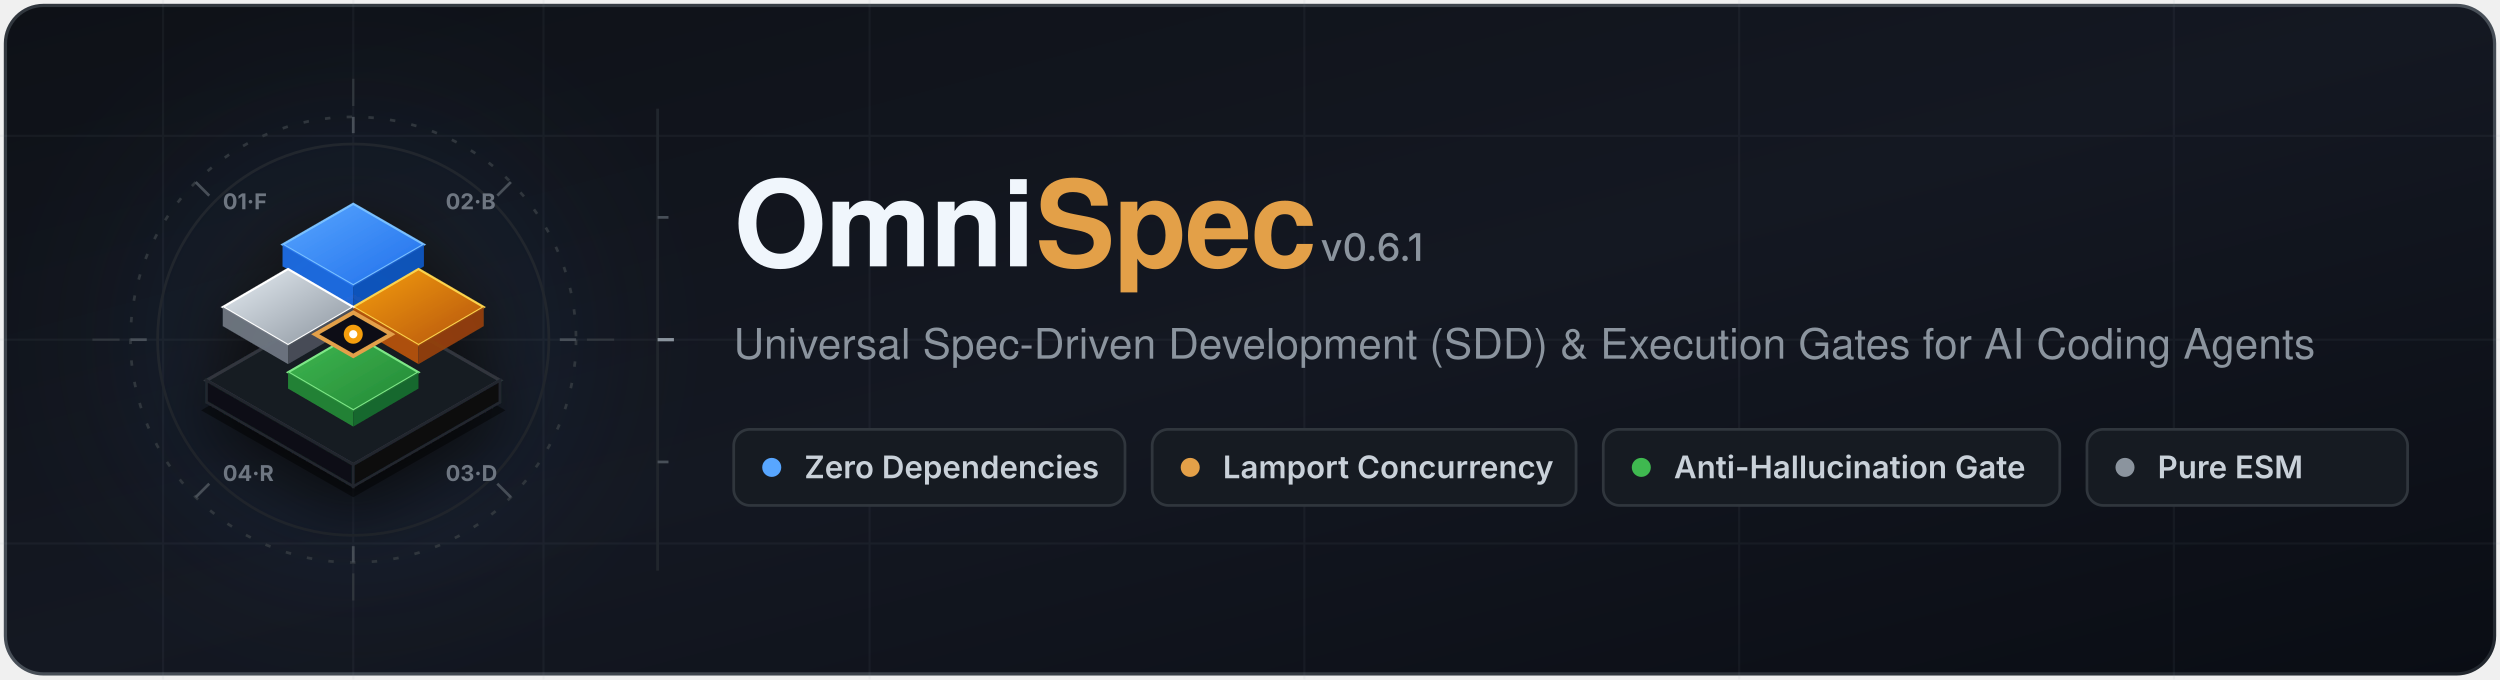
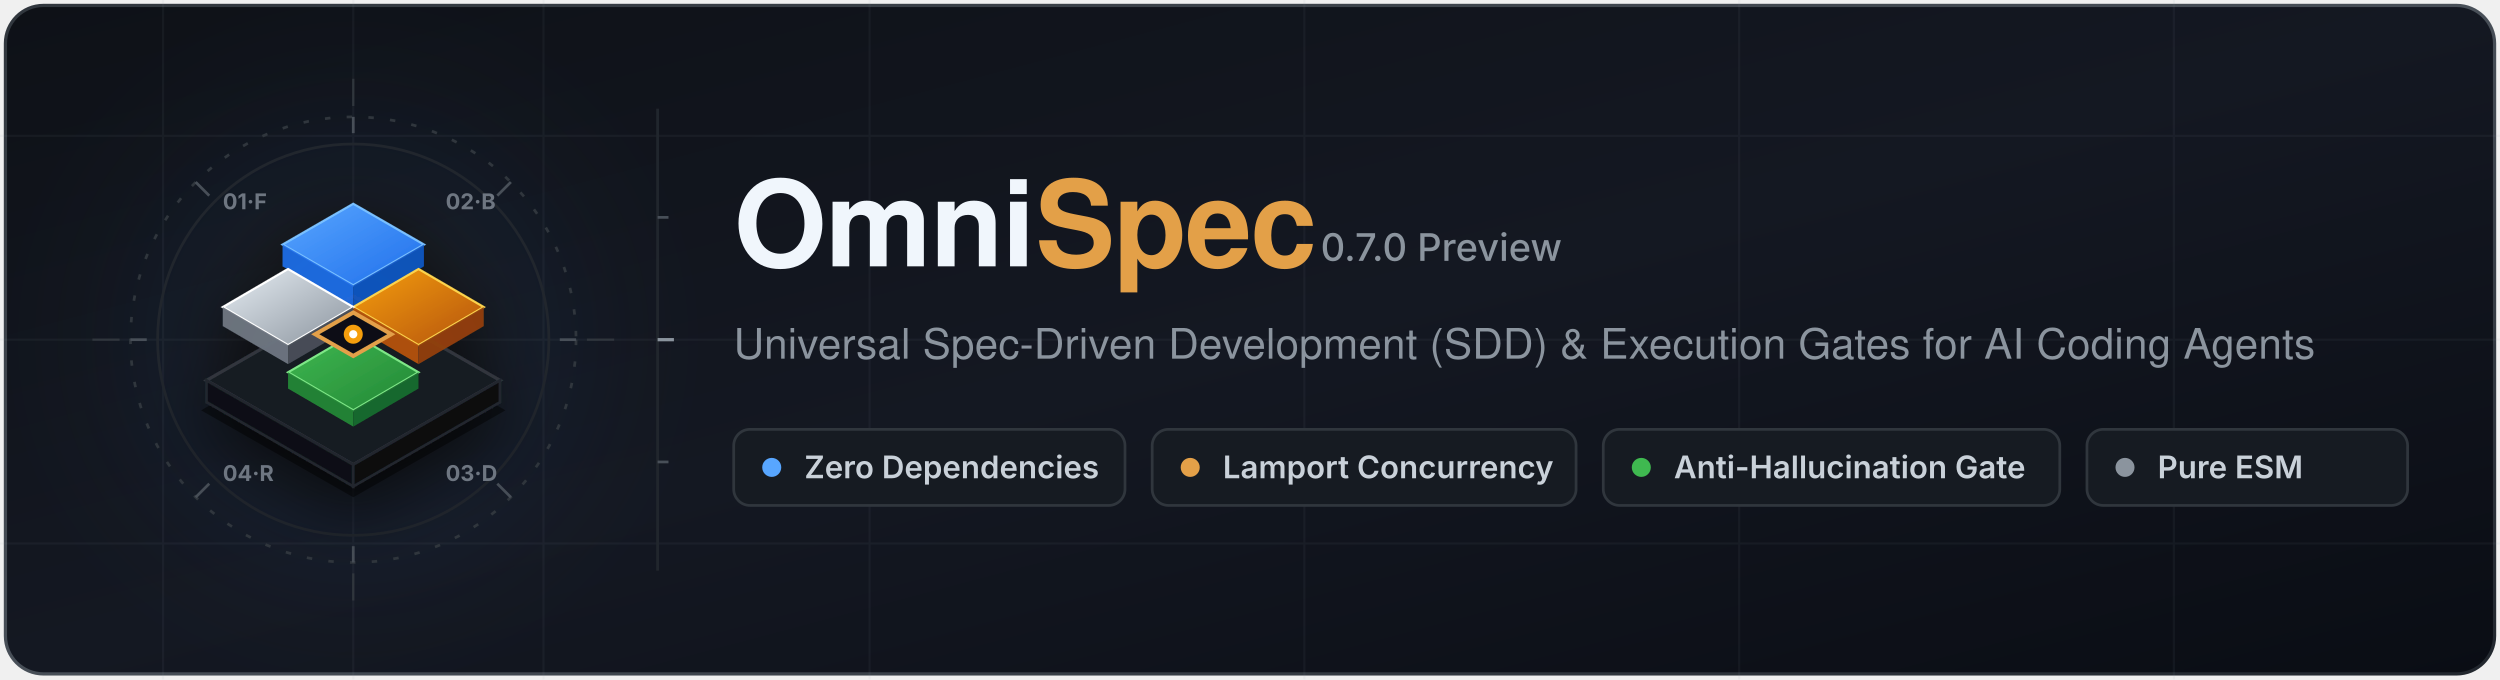
<svg xmlns="http://www.w3.org/2000/svg" viewBox="0 0 920 250" width="100%" height="250" fill="none">
  <defs>
    <linearGradient id="obsidian-bg" x1="0%" y1="0%" x2="100%" y2="100%">
      <stop offset="0%" stop-color="#0E1117" />
      <stop offset="50%" stop-color="#141822" />
      <stop offset="100%" stop-color="#0A0D14" />
    </linearGradient>
    <linearGradient id="border-line" x1="0%" y1="0%" x2="100%" y2="100%">
      <stop offset="0%" stop-color="#30363D" />
      <stop offset="50%" stop-color="#484F58" />
      <stop offset="100%" stop-color="#21262D" />
    </linearGradient>
    <linearGradient id="copper-amber" x1="0%" y1="0%" x2="100%" y2="100%">
      <stop offset="0%" stop-color="#F59E0B" />
      <stop offset="100%" stop-color="#B45309" />
    </linearGradient>
    <linearGradient id="slate-steel" x1="0%" y1="0%" x2="100%" y2="100%">
      <stop offset="0%" stop-color="#58A6FF" />
      <stop offset="100%" stop-color="#1F6FEB" />
    </linearGradient>
    <linearGradient id="sage-olive" x1="0%" y1="0%" x2="100%" y2="100%">
      <stop offset="0%" stop-color="#3FB950" />
      <stop offset="100%" stop-color="#238636" />
    </linearGradient>
    <linearGradient id="titanium-lead" x1="0%" y1="0%" x2="100%" y2="100%">
      <stop offset="0%" stop-color="#E6EDF3" />
      <stop offset="100%" stop-color="#8B949E" />
    </linearGradient>
    <radialGradient id="warm-ambient" cx="130" cy="125" r="140" gradientUnits="userSpaceOnUse">
      <stop offset="0%" stop-color="#F59E0B" stop-opacity="0.08" />
      <stop offset="50%" stop-color="#58A6FF" stop-opacity="0.04" />
      <stop offset="100%" stop-color="#0E1117" stop-opacity="0" />
    </radialGradient>
    <filter id="plinth-shadow" x="-30%" y="-30%" width="160%" height="160%">
      <feDropShadow dx="0" dy="8" stdDeviation="12" flood-color="#000000" flood-opacity="0.6" />
    </filter>
  </defs>
  <rect x="2" y="2" width="916" height="246" rx="14" fill="url(#obsidian-bg)" stroke="url(#border-line)" stroke-width="1.2" />
  <rect x="2" y="2" width="916" height="246" rx="14" fill="url(#warm-ambient)" />
  <g opacity="0.07" stroke="#8B949E" stroke-width="0.8">
    <line x1="60" y1="0" x2="60" y2="250" />
    <line x1="130" y1="0" x2="130" y2="250" />
    <line x1="200" y1="0" x2="200" y2="250" />
    <line x1="320" y1="0" x2="320" y2="250" />
    <line x1="480" y1="0" x2="480" y2="250" />
    <line x1="640" y1="0" x2="640" y2="250" />
    <line x1="800" y1="0" x2="800" y2="250" />
    <line x1="0" y1="50" x2="920" y2="50" />
    <line x1="0" y1="125" x2="920" y2="125" />
    <line x1="0" y1="200" x2="920" y2="200" />
  </g>
  <g transform="translate(130, 125)">
    <circle cx="0" cy="0" r="82" fill="none" stroke="#30363D" stroke-width="1" stroke-dasharray="2,6" />
    <circle cx="0" cy="0" r="72" fill="none" stroke="#21262D" stroke-width="1" />
    <g stroke="#484F58" stroke-width="1">
      <line x1="0" y1="-82" x2="0" y2="-76" />
      <line x1="0" y1="82" x2="0" y2="76" />
      <line x1="-82" y1="0" x2="-76" y2="0" />
      <line x1="82" y1="0" x2="76" y2="0" />
      <line x1="58" y1="-58" x2="53" y2="-53" />
      <line x1="-58" y1="-58" x2="-53" y2="-53" />
      <line x1="58" y1="58" x2="53" y2="53" />
      <line x1="-58" y1="58" x2="-53" y2="53" />
    </g>
    <g stroke="#30363D" stroke-width="0.8">
      <line x1="-96" y1="0" x2="-86" y2="0" />
      <line x1="86" y1="0" x2="96" y2="0" />
      <line x1="0" y1="-96" x2="0" y2="-86" />
      <line x1="0" y1="86" x2="0" y2="96" />
    </g>
    <g filter="url(#plinth-shadow)">
      <polygon points="0,58 56,26 0,-6 -56,26" fill="#000000" opacity="0.45" />
      <polygon points="0,-16 54,15 0,46 -54,15" fill="#161B22" stroke="#30363D" stroke-width="1.2" />
      <polygon points="-54,15 0,46 0,54 -54,23" fill="#0D1117" stroke="#21262D" stroke-width="1" />
      <polygon points="0,46 54,15 54,23 0,54" fill="#090C10" stroke="#21262D" stroke-width="1" />
      <g transform="translate(0, -18)">
        <polygon points="0,-32 26,-17 0,-2 -26,-17" fill="url(#slate-steel)" stroke="#79C0FF" stroke-width="0.8" />
        <polygon points="-26,-17 0,-2 0,6 -26,-9" fill="#1F6FEB" opacity="0.9" />
        <polygon points="0,-2 26,-17 26,-9 0,6" fill="#1158C7" opacity="0.9" />
      </g>
      <g transform="translate(24, -4)">
        <polygon points="0,-22 24,-8 0,6 -24,-8" fill="url(#copper-amber)" stroke="#FCD34D" stroke-width="0.8" />
        <polygon points="-24,-8 0,6 0,13 -24,-1" fill="#B45309" opacity="0.95" />
        <polygon points="0,6 24,-8 24,-1 0,13" fill="#92400E" opacity="0.95" />
      </g>
      <g transform="translate(0, 10)">
        <polygon points="0,-12 24,2 0,16 -24,2" fill="url(#sage-olive)" stroke="#7EE787" stroke-width="0.8" />
        <polygon points="-24,2 0,16 0,22 -24,8" fill="#238636" opacity="0.95" />
        <polygon points="0,16 24,2 24,8 0,22" fill="#196C2E" opacity="0.95" />
      </g>
      <g transform="translate(-24, -4)">
        <polygon points="0,-22 24,-8 0,6 -24,-8" fill="url(#titanium-lead)" stroke="#FFFFFF" stroke-width="0.8" />
        <polygon points="-24,-8 0,6 0,13 -24,-1" fill="#6E7681" opacity="0.95" />
        <polygon points="0,6 24,-8 24,-1 0,13" fill="#484F58" opacity="0.95" />
      </g>
      <polygon points="0,-10 14,-2 0,6 -14,-2" fill="#0D1117" stroke="#E3A048" stroke-width="1.5" />
      <circle cx="0" cy="-2" r="3.5" fill="#F59E0B" />
      <circle cx="0" cy="-2" r="1.5" fill="#FFFFFF" />
    </g>
    <text x="-48" y="-48" font-family="-apple-system, BlinkMacSystemFont, 'SF Mono', monospace" font-size="8" font-weight="700" fill="#6E7681">01·F</text>
    <text x="34" y="-48" font-family="-apple-system, BlinkMacSystemFont, 'SF Mono', monospace" font-size="8" font-weight="700" fill="#6E7681">02·B</text>
    <text x="34" y="52" font-family="-apple-system, BlinkMacSystemFont, 'SF Mono', monospace" font-size="8" font-weight="700" fill="#6E7681">03·D</text>
    <text x="-48" y="52" font-family="-apple-system, BlinkMacSystemFont, 'SF Mono', monospace" font-size="8" font-weight="700" fill="#6E7681">04·R</text>
  </g>
  <line x1="242" y1="40" x2="242" y2="210" stroke="#21262D" stroke-width="1" />
  <line x1="242" y1="80" x2="246" y2="80" stroke="#484F58" stroke-width="1" />
  <line x1="242" y1="125" x2="248" y2="125" stroke="#8B949E" stroke-width="1.2" />
  <line x1="242" y1="170" x2="246" y2="170" stroke="#484F58" stroke-width="1" />
  <g transform="translate(270, 56)">
    <g>
      <text x="0" y="42" font-family="-apple-system, BlinkMacSystemFont, 'Segoe UI', Helvetica, Arial, sans-serif" font-size="44" font-weight="800" letter-spacing="-0.5" fill="#F0F6FC">
        Omni<tspan fill="#E3A048">Spec</tspan>
      </text>
-       <text x="216" y="40" font-family="-apple-system, BlinkMacSystemFont, 'SF Mono', monospace" font-size="14" font-weight="500" fill="#8B949E">v0.6.1</text>
+       <text x="216" y="40" font-family="-apple-system, BlinkMacSystemFont, 'SF Mono', monospace" font-size="14" font-weight="500" fill="#8B949E">0.7.0 Preview</text>
    </g>
    <text x="0" y="76" font-family="-apple-system, BlinkMacSystemFont, 'Segoe UI', Helvetica, Arial, sans-serif" font-size="15.5" font-weight="450" fill="#8B949E" letter-spacing="0.1">
      Universal Spec-Driven Development (SDD) &amp; Execution Gates for AI Coding Agents
    </text>
    <g transform="translate(0, 102)">
      <g>
        <rect x="0" y="0" width="144" height="28" rx="6" fill="#161B22" stroke="#30363D" stroke-width="1" />
        <circle cx="14" cy="14" r="3.5" fill="#58A6FF" />
        <text x="26" y="18" font-family="-apple-system, BlinkMacSystemFont, 'Segoe UI', sans-serif" font-size="11.5" font-weight="600" fill="#C9D1D9">Zero Dependencies</text>
      </g>
      <g transform="translate(154, 0)">
        <rect x="0" y="0" width="156" height="28" rx="6" fill="#161B22" stroke="#30363D" stroke-width="1" />
        <circle cx="14" cy="14" r="3.5" fill="#E3A048" />
        <text x="26" y="18" font-family="-apple-system, BlinkMacSystemFont, 'Segoe UI', sans-serif" font-size="11.5" font-weight="600" fill="#C9D1D9">Lamport Concurrency</text>
      </g>
      <g transform="translate(320, 0)">
        <rect x="0" y="0" width="168" height="28" rx="6" fill="#161B22" stroke="#30363D" stroke-width="1" />
        <circle cx="14" cy="14" r="3.5" fill="#3FB950" />
        <text x="26" y="18" font-family="-apple-system, BlinkMacSystemFont, 'Segoe UI', sans-serif" font-size="11.5" font-weight="600" fill="#C9D1D9">Anti-Hallucination Gate</text>
      </g>
      <g transform="translate(498, 0)">
        <rect x="0" y="0" width="118" height="28" rx="6" fill="#161B22" stroke="#30363D" stroke-width="1" />
        <circle cx="14" cy="14" r="3.5" fill="#8B949E" />
        <text x="26" y="18" font-family="-apple-system, BlinkMacSystemFont, 'Segoe UI', sans-serif" font-size="11.5" font-weight="600" fill="#C9D1D9">Pure ESM</text>
      </g>
    </g>
  </g>
</svg>
